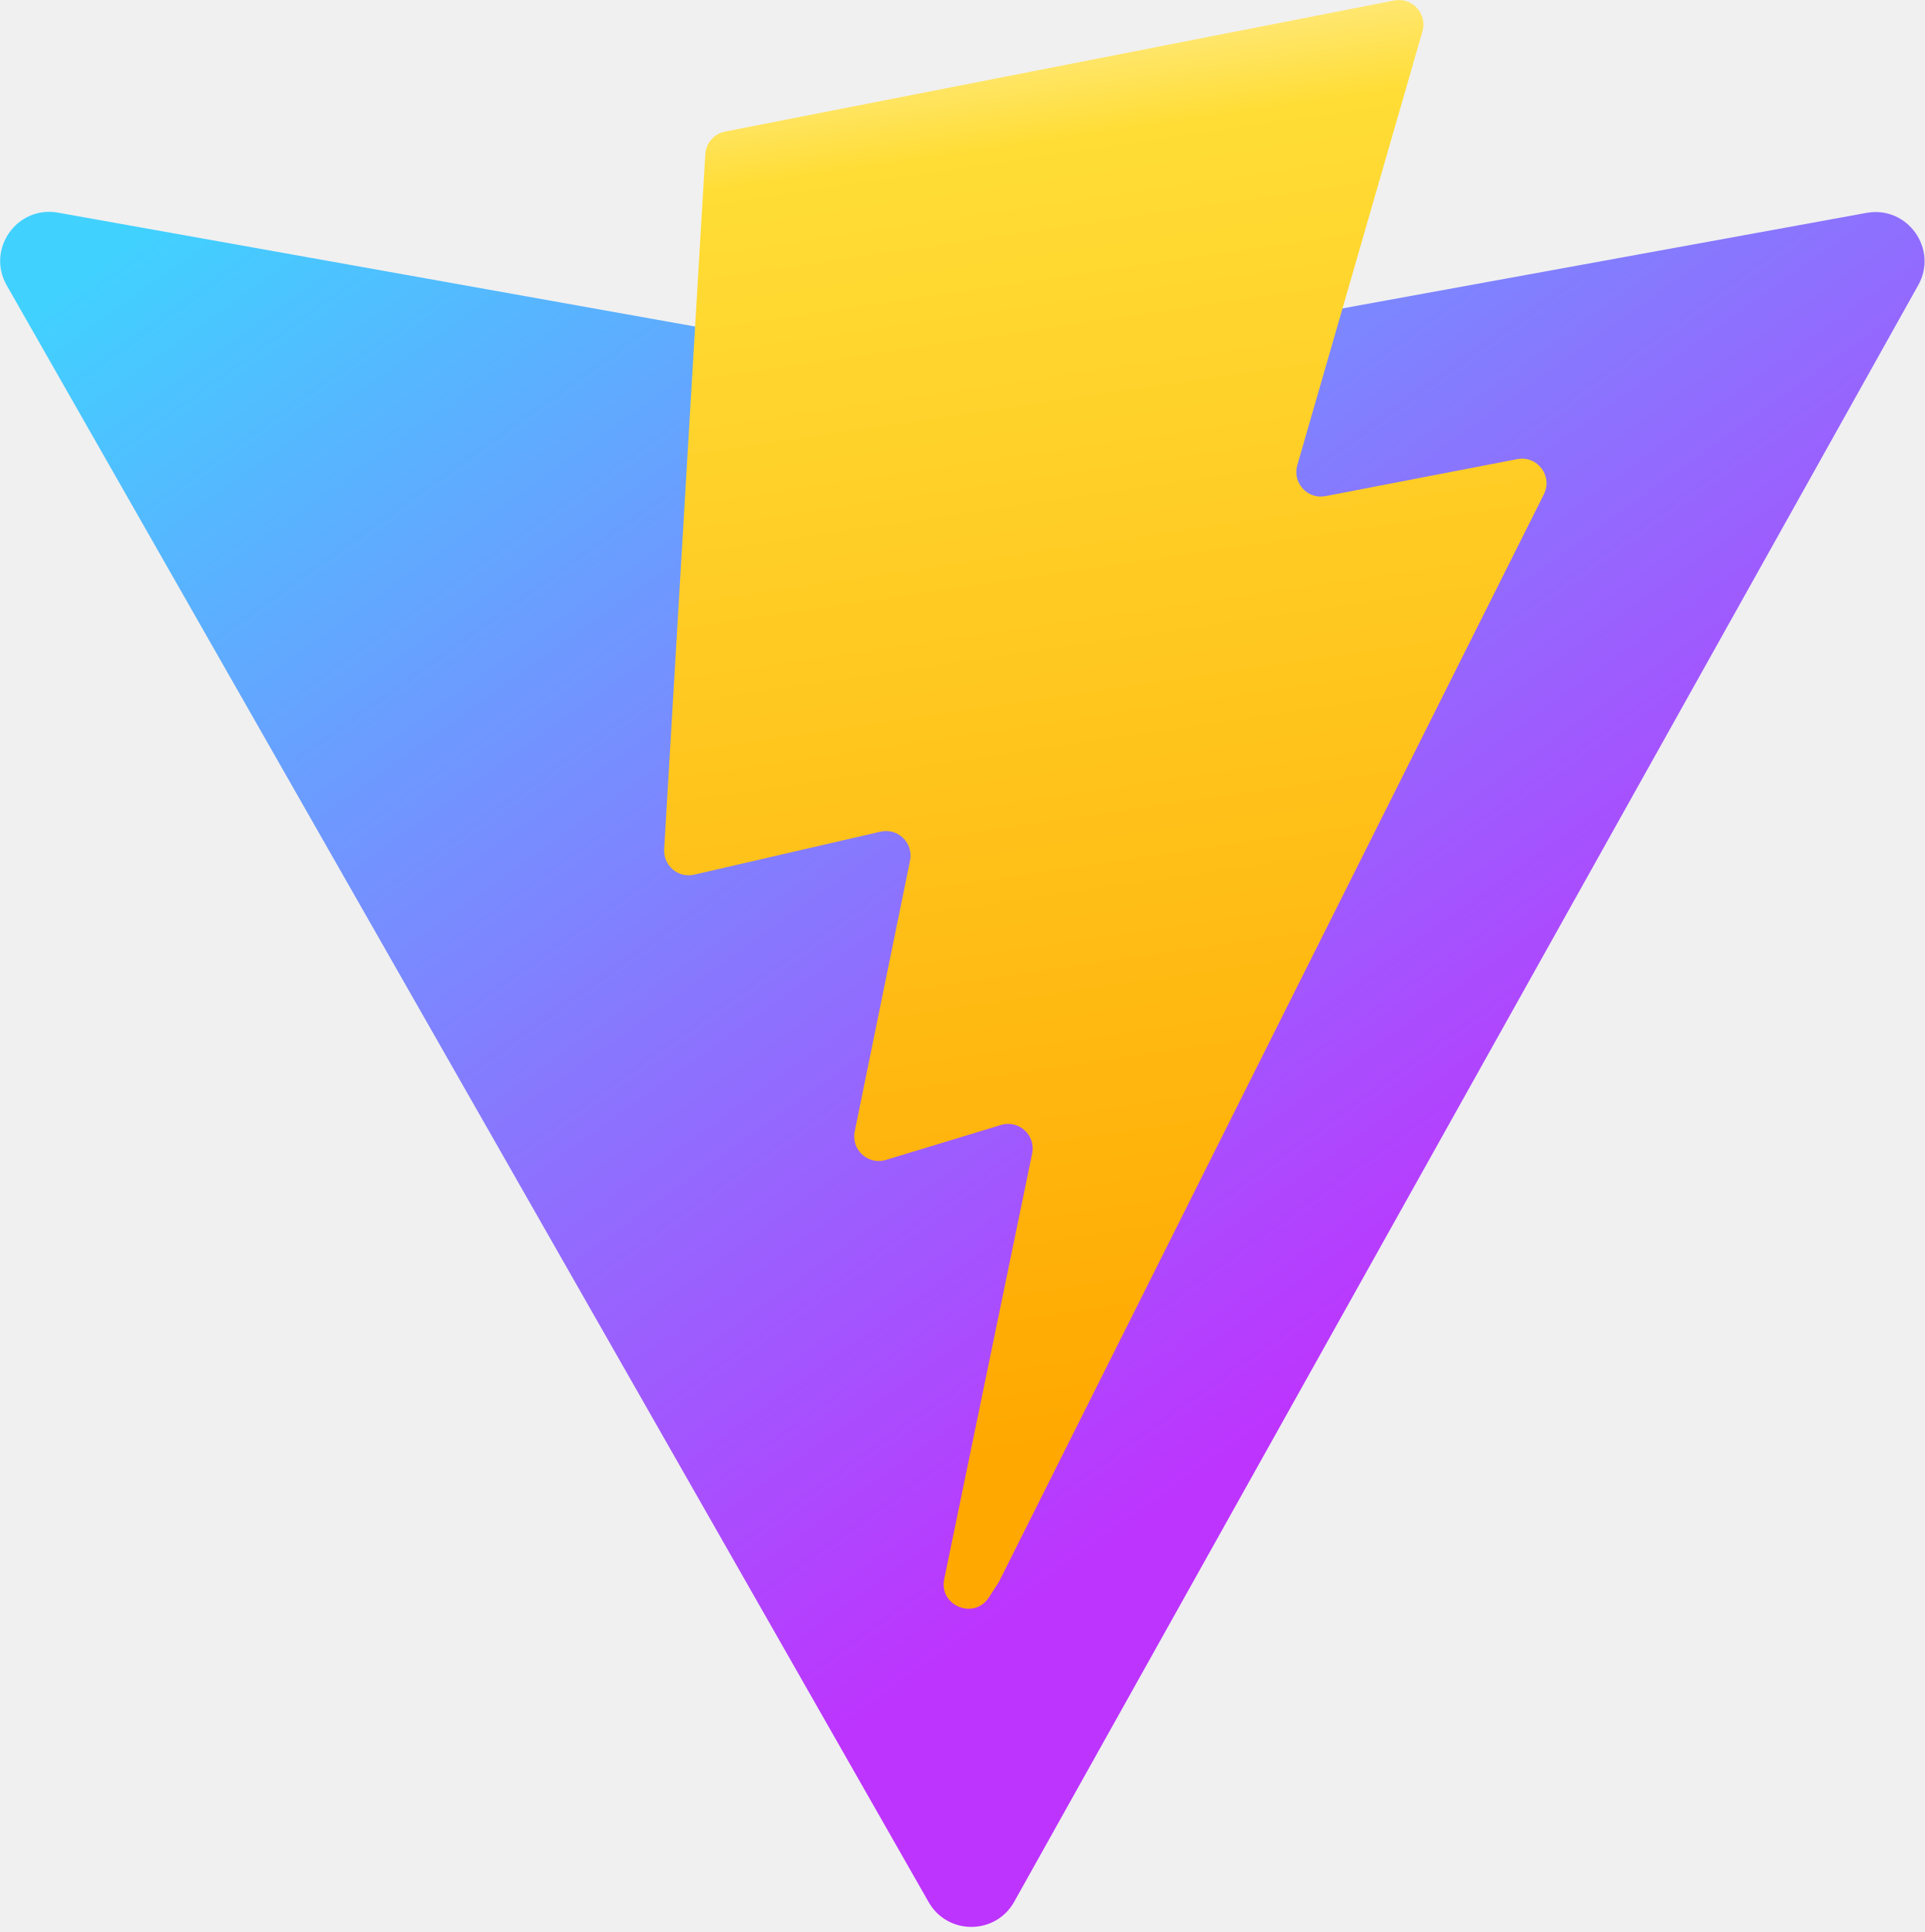
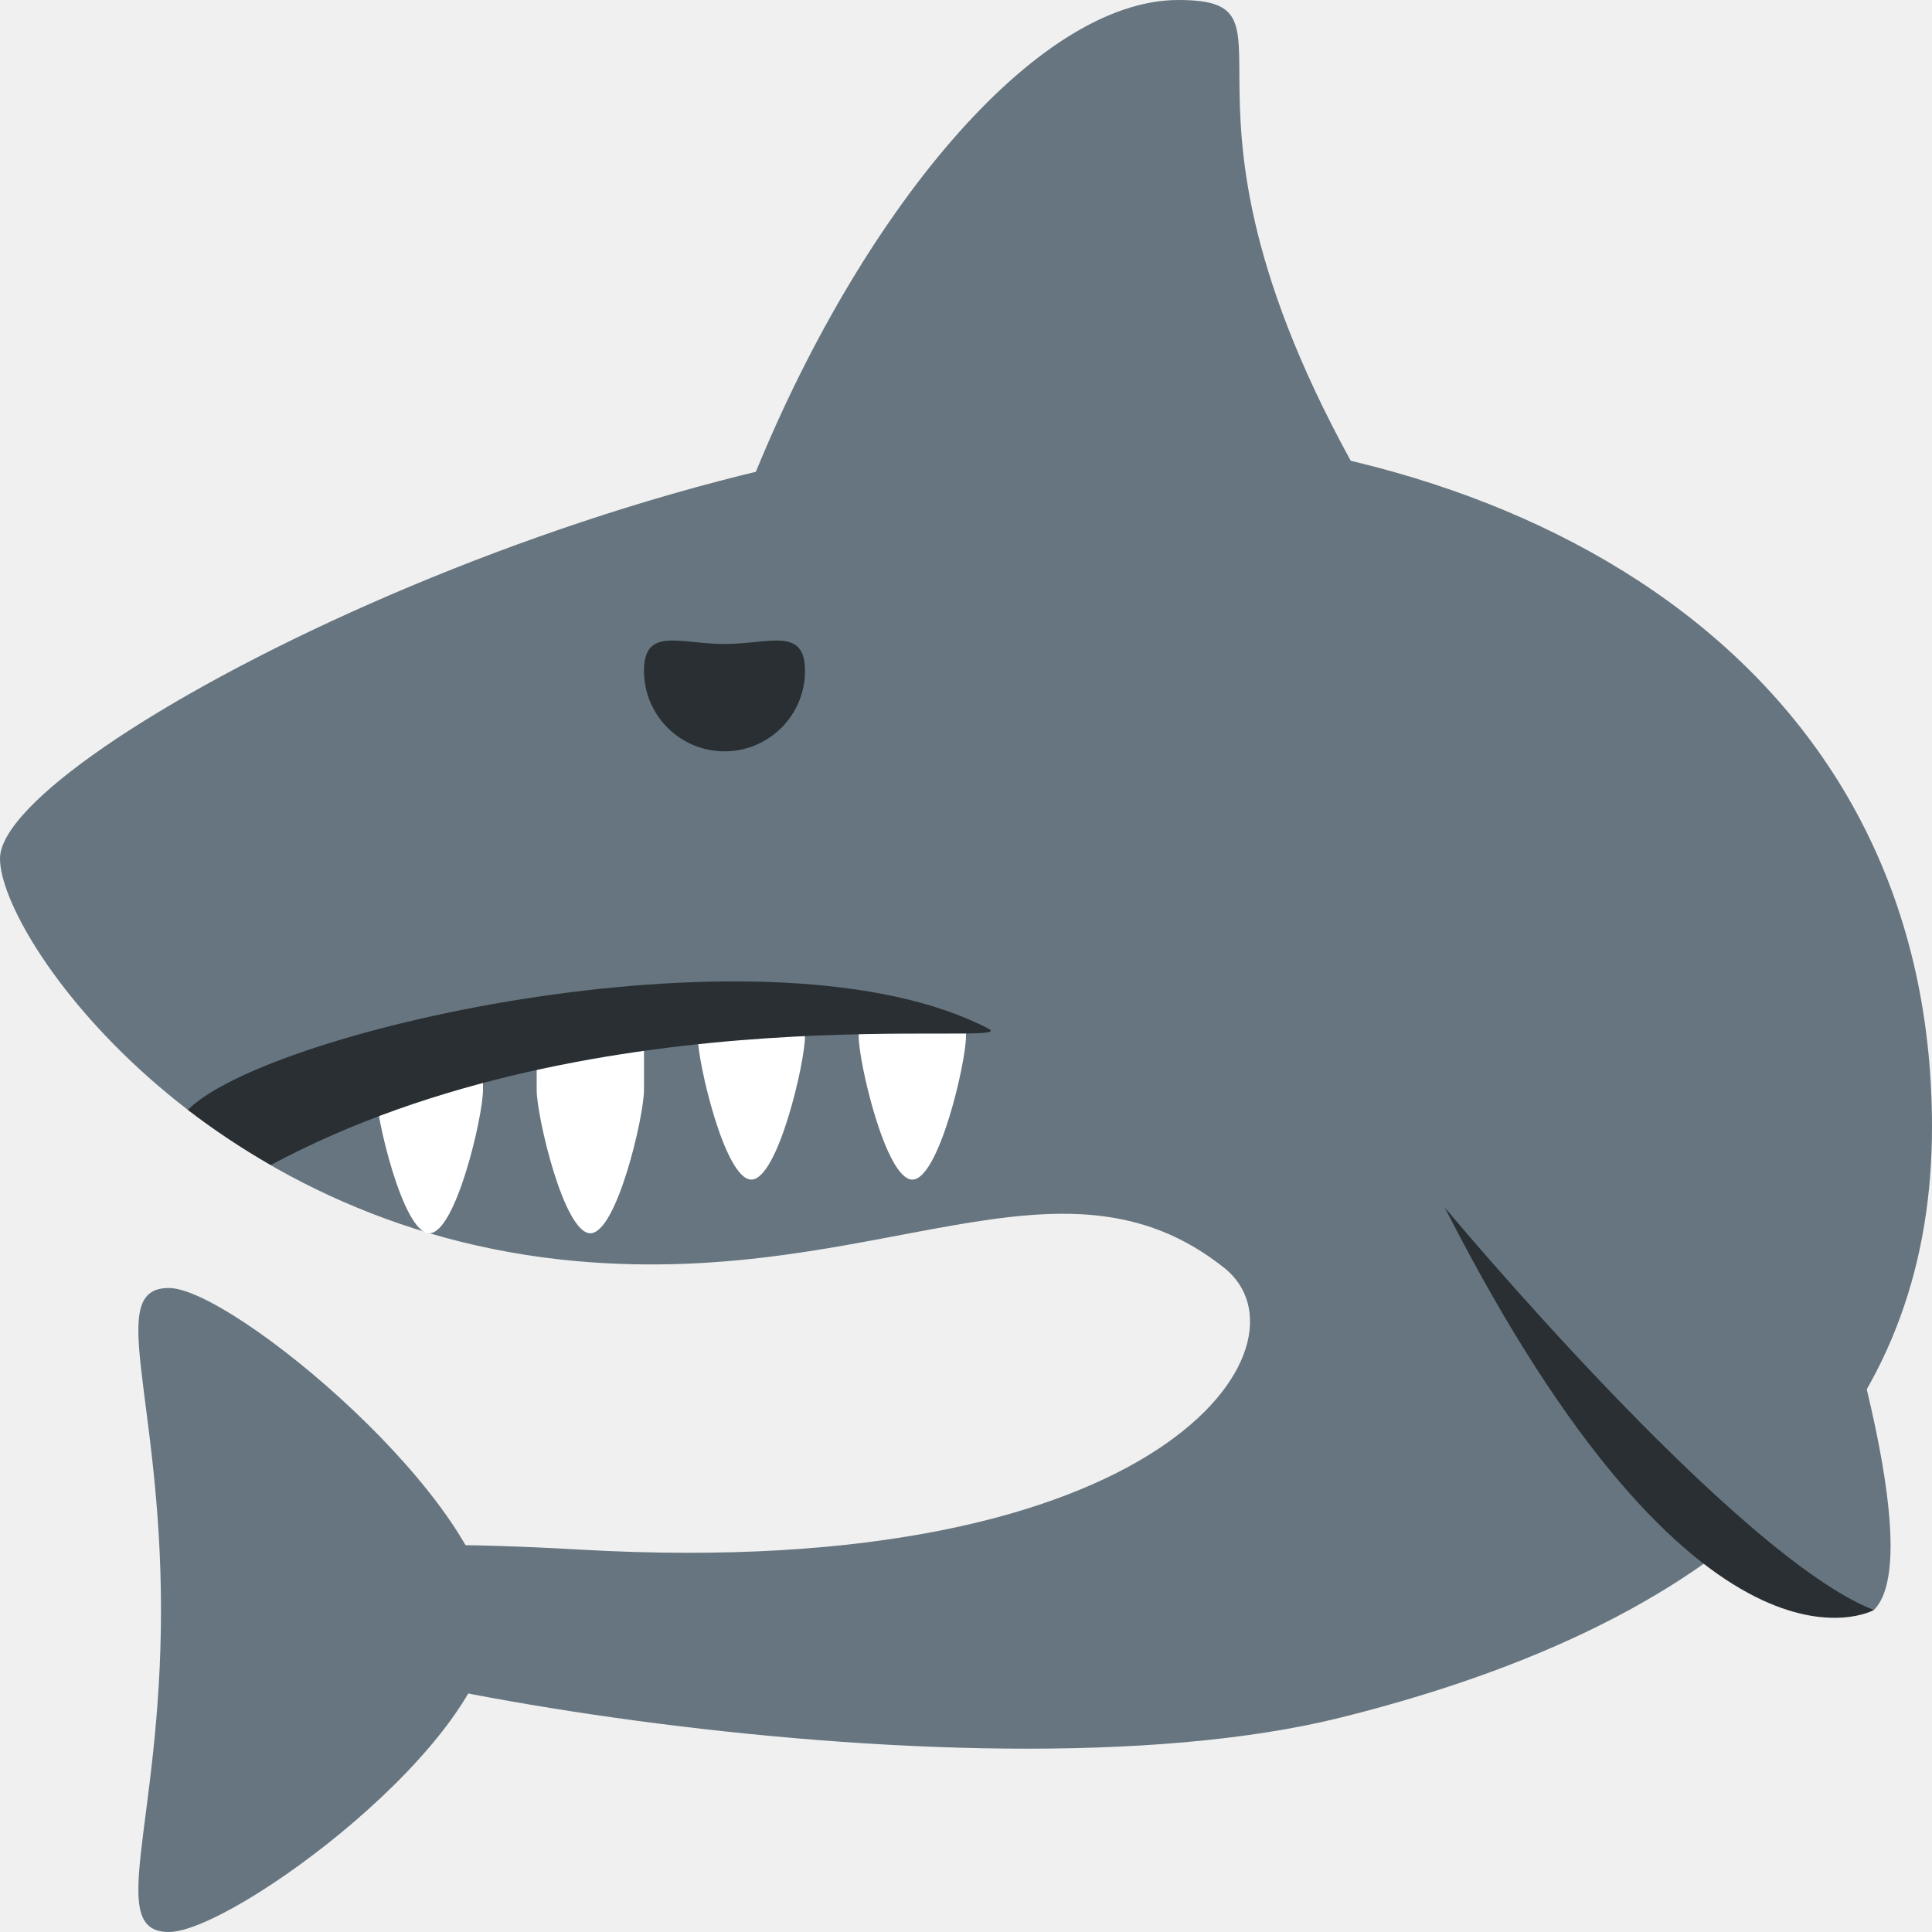
- <svg xmlns="http://www.w3.org/2000/svg" aria-hidden="true" role="img" class="iconify iconify--logos" width="31.88" height="32" preserveAspectRatio="xMidYMid meet" viewBox="0 0 256 257">
-   <defs>
-     <linearGradient id="IconifyId1813088fe1fbc01fb466" x1="-.828%" x2="57.636%" y1="7.652%" y2="78.411%">
-       <stop offset="0%" stop-color="#41D1FF" />
-       <stop offset="100%" stop-color="#BD34FE" />
-     </linearGradient>
-     <linearGradient id="IconifyId1813088fe1fbc01fb467" x1="43.376%" x2="50.316%" y1="2.242%" y2="89.03%">
-       <stop offset="0%" stop-color="#FFEA83" />
-       <stop offset="8.333%" stop-color="#FFDD35" />
-       <stop offset="100%" stop-color="#FFA800" />
-     </linearGradient>
-   </defs>
-   <path fill="url(#IconifyId1813088fe1fbc01fb466)" d="M255.153 37.938L134.897 252.976c-2.483 4.44-8.862 4.466-11.382.048L.875 37.958c-2.746-4.814 1.371-10.646 6.827-9.67l120.385 21.517a6.537 6.537 0 0 0 2.322-.004l117.867-21.483c5.438-.991 9.574 4.796 6.877 9.62Z" />
-   <path fill="url(#IconifyId1813088fe1fbc01fb467)" d="M185.432.063L96.44 17.501a3.268 3.268 0 0 0-2.634 3.014l-5.474 92.456a3.268 3.268 0 0 0 3.997 3.378l24.777-5.718c2.318-.535 4.413 1.507 3.936 3.838l-7.361 36.047c-.495 2.426 1.782 4.5 4.151 3.78l15.304-4.649c2.372-.72 4.652 1.36 4.15 3.788l-11.698 56.621c-.732 3.542 3.979 5.473 5.943 2.437l1.313-2.028l72.516-144.72c1.215-2.423-.88-5.186-3.54-4.672l-25.505 4.922c-2.396.462-4.435-1.77-3.759-4.114l16.646-57.705c.677-2.35-1.37-4.583-3.769-4.113Z" />
+ <svg xmlns="http://www.w3.org/2000/svg" width="1em" height="1em" viewBox="0 0 36 36">
+   <path fill="#66757F" d="M36 21c0 5-3 9-11 11c-7.062 1.766-21-.934-21-2c0-1.129 2.503-1.371 6.812-1.125c10.938.625 13.75-3.857 12-5.25c-3.062-2.437-6.437.375-12.062-.125C3.782 22.881 0 17.472 0 16c0-2 11.716-8 20-8s16 4.25 16 13" />
+   <path fill="#292F33" d="M15 12.5a1.5 1.5 0 1 1-3 0c0-.829.671-.5 1.5-.5s1.5-.329 1.5.5" />
+   <path fill="#66757F" d="M14 9c2-5 5.291-9 7.958-9S21 2 26 10S14 9 14 9M3 30c0-4-1.04-6 .146-6s6.011 4.031 6.011 6.24c0 2.209-4.826 5.76-6.011 5.76C1.96 36 3 34 3 30" />
+   <path fill="#292F33" d="m26.921 22.5l7.996 7.5s-3.242 1.833-7.996-7.5" />
+   <path fill="#66757F" d="m26.921 22.5l5.537-3.833S36.333 28.584 34.917 30c-2.583-1-7.996-7.5-7.996-7.5" />
+   <path fill="#FFF" d="M9 20.307c0 .493-.508 2.673-1 2.673s-1-2.18-1-2.673v-1.779c0-.493.508.889 1 .889s1-1.382 1-.889zm3 0c0 .493-.508 2.673-1 2.673s-1-2.18-1-2.673v-1.779c0-.493.508.889 1 .889s1-1.382 1-.889zm3-1c0 .493-.508 2.673-1 2.673s-1-2.18-1-2.673v-1.779c0-.493.508.889 1 .889s1-1.382 1-.889zm3 0c0 .493-.508 2.673-1 2.673s-1-2.18-1-2.673v-1.779c0-.493.508.889 1 .889s1-1.382 1-.889z" />
+   <path fill="#66757F" d="m6 20l7-1h6v-2H6z" />
+   <path fill="#292F33" d="M18.417 19.167c-4-2.083-13.385-.011-14.917 1.513c.469.36.988.707 1.547 1.028c6.109-3.281 14.082-2.169 13.37-2.541" />
</svg>
